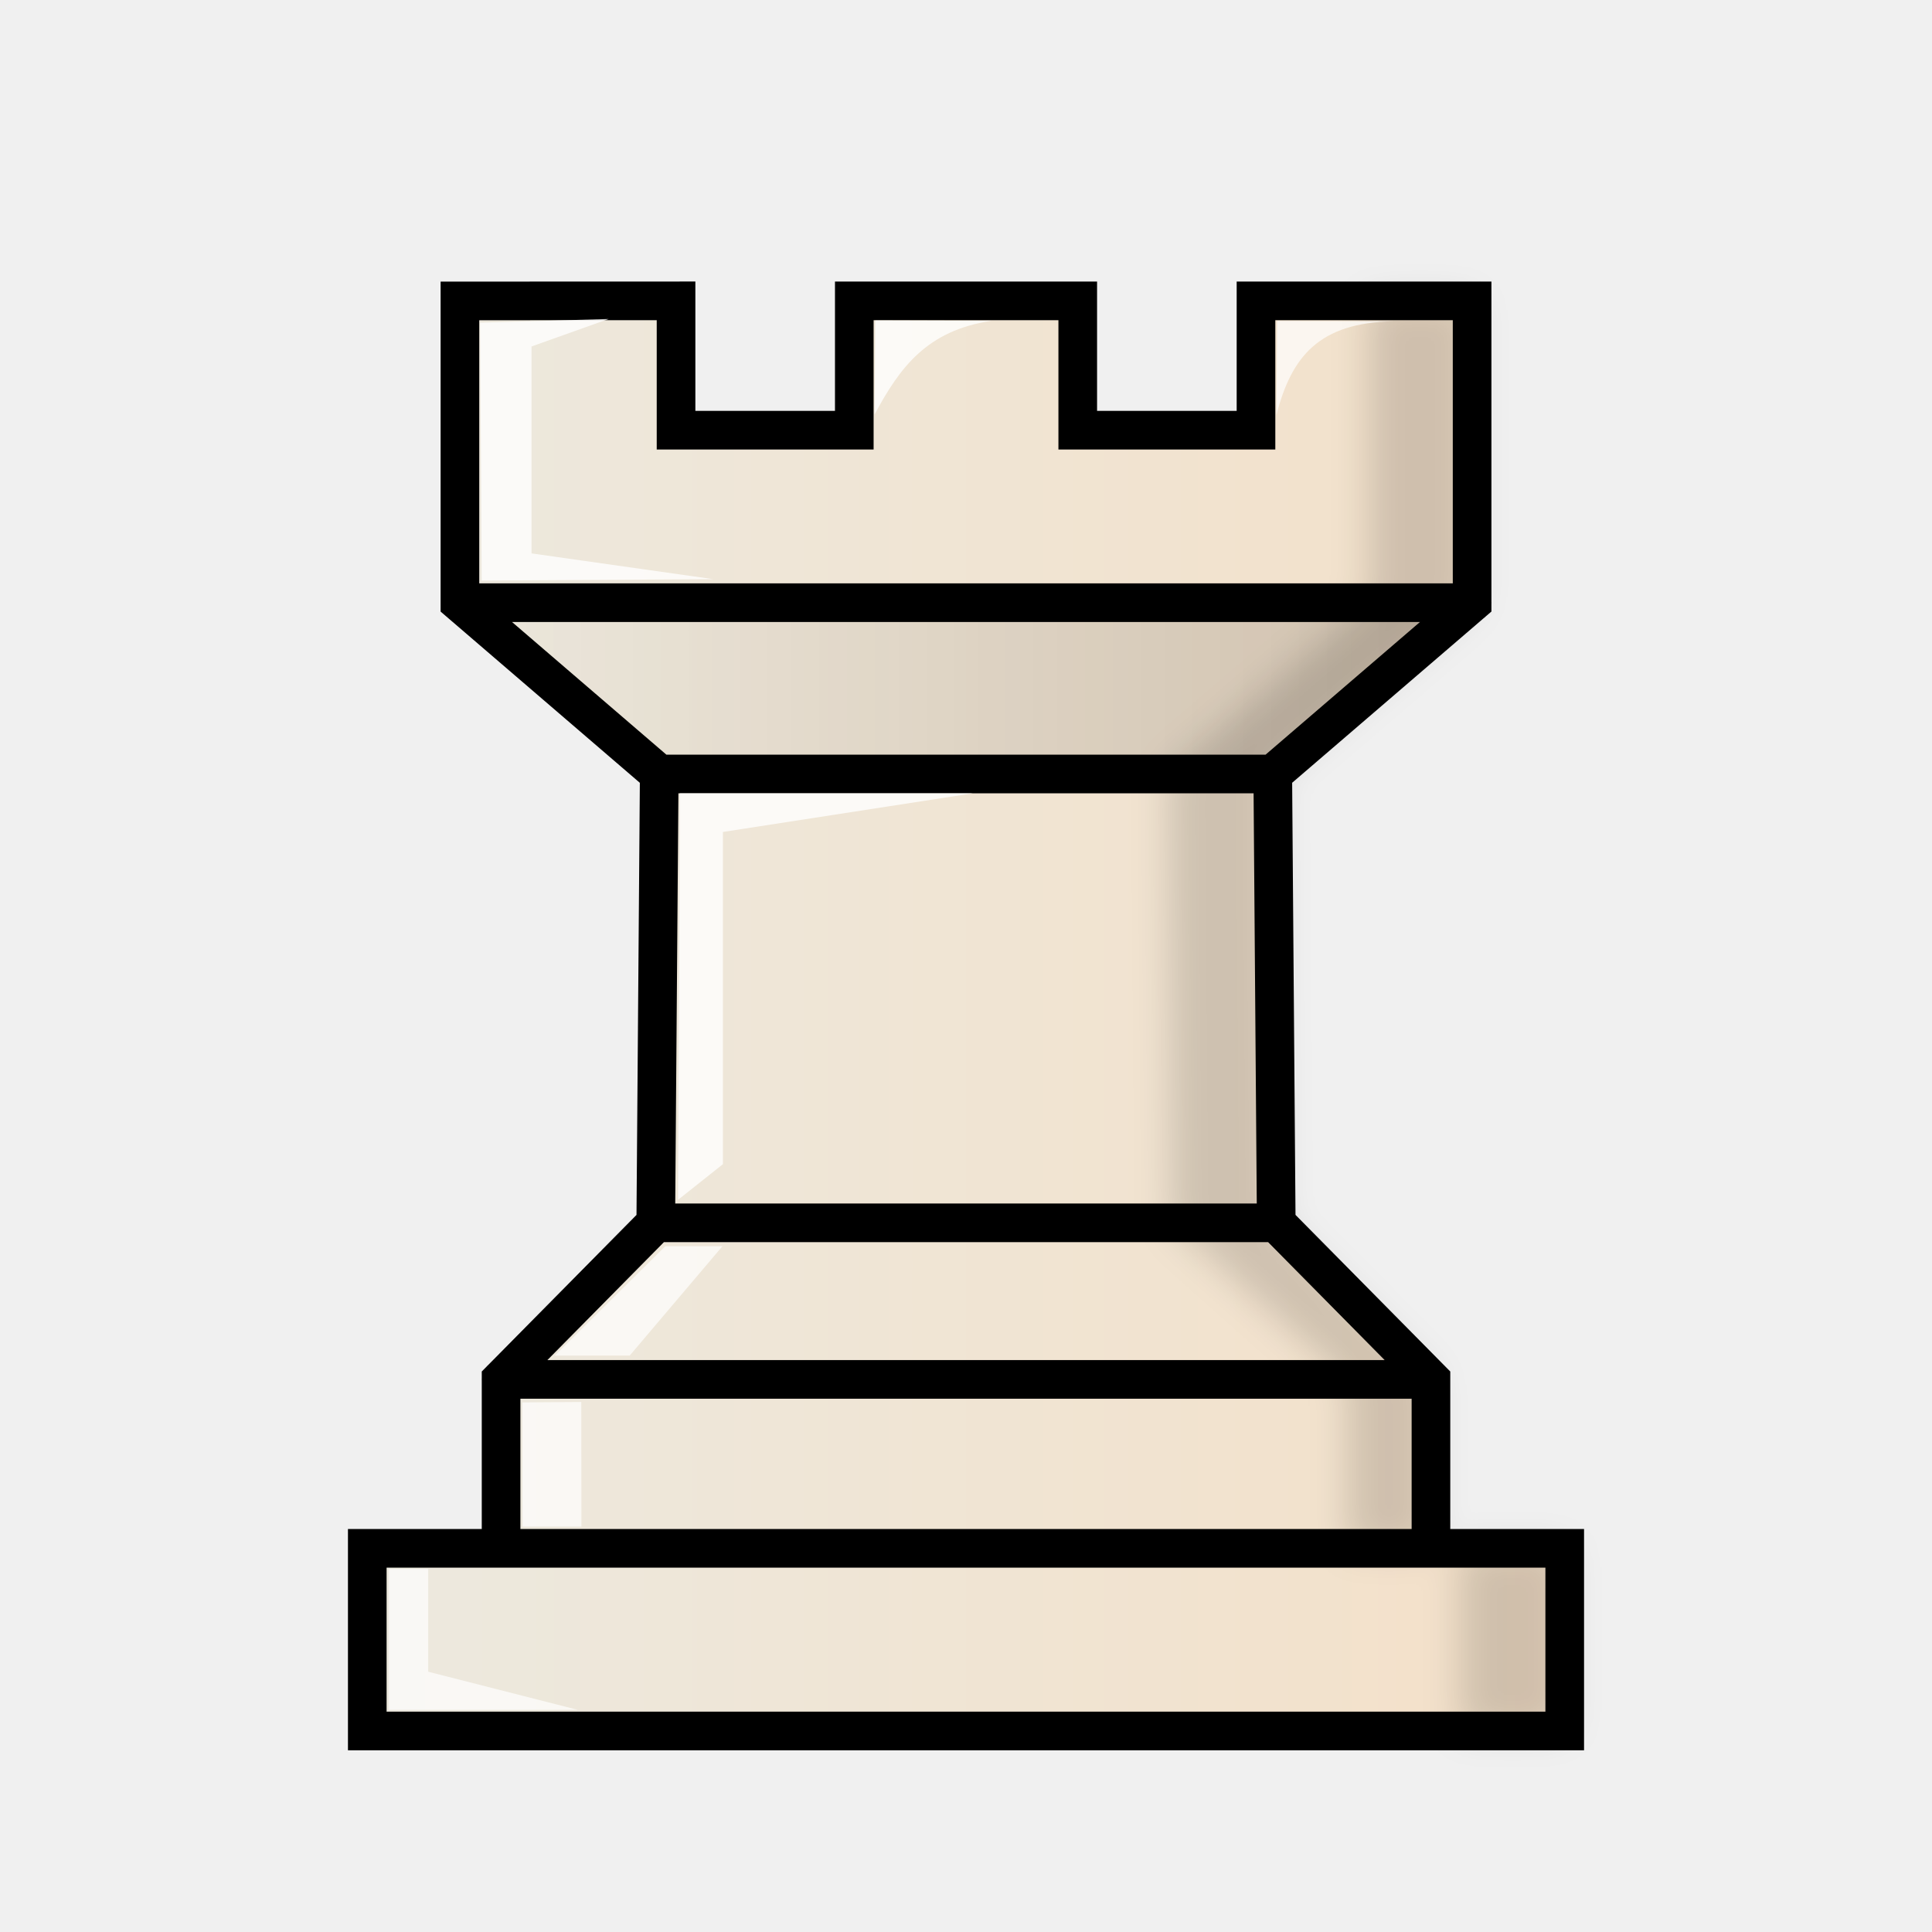
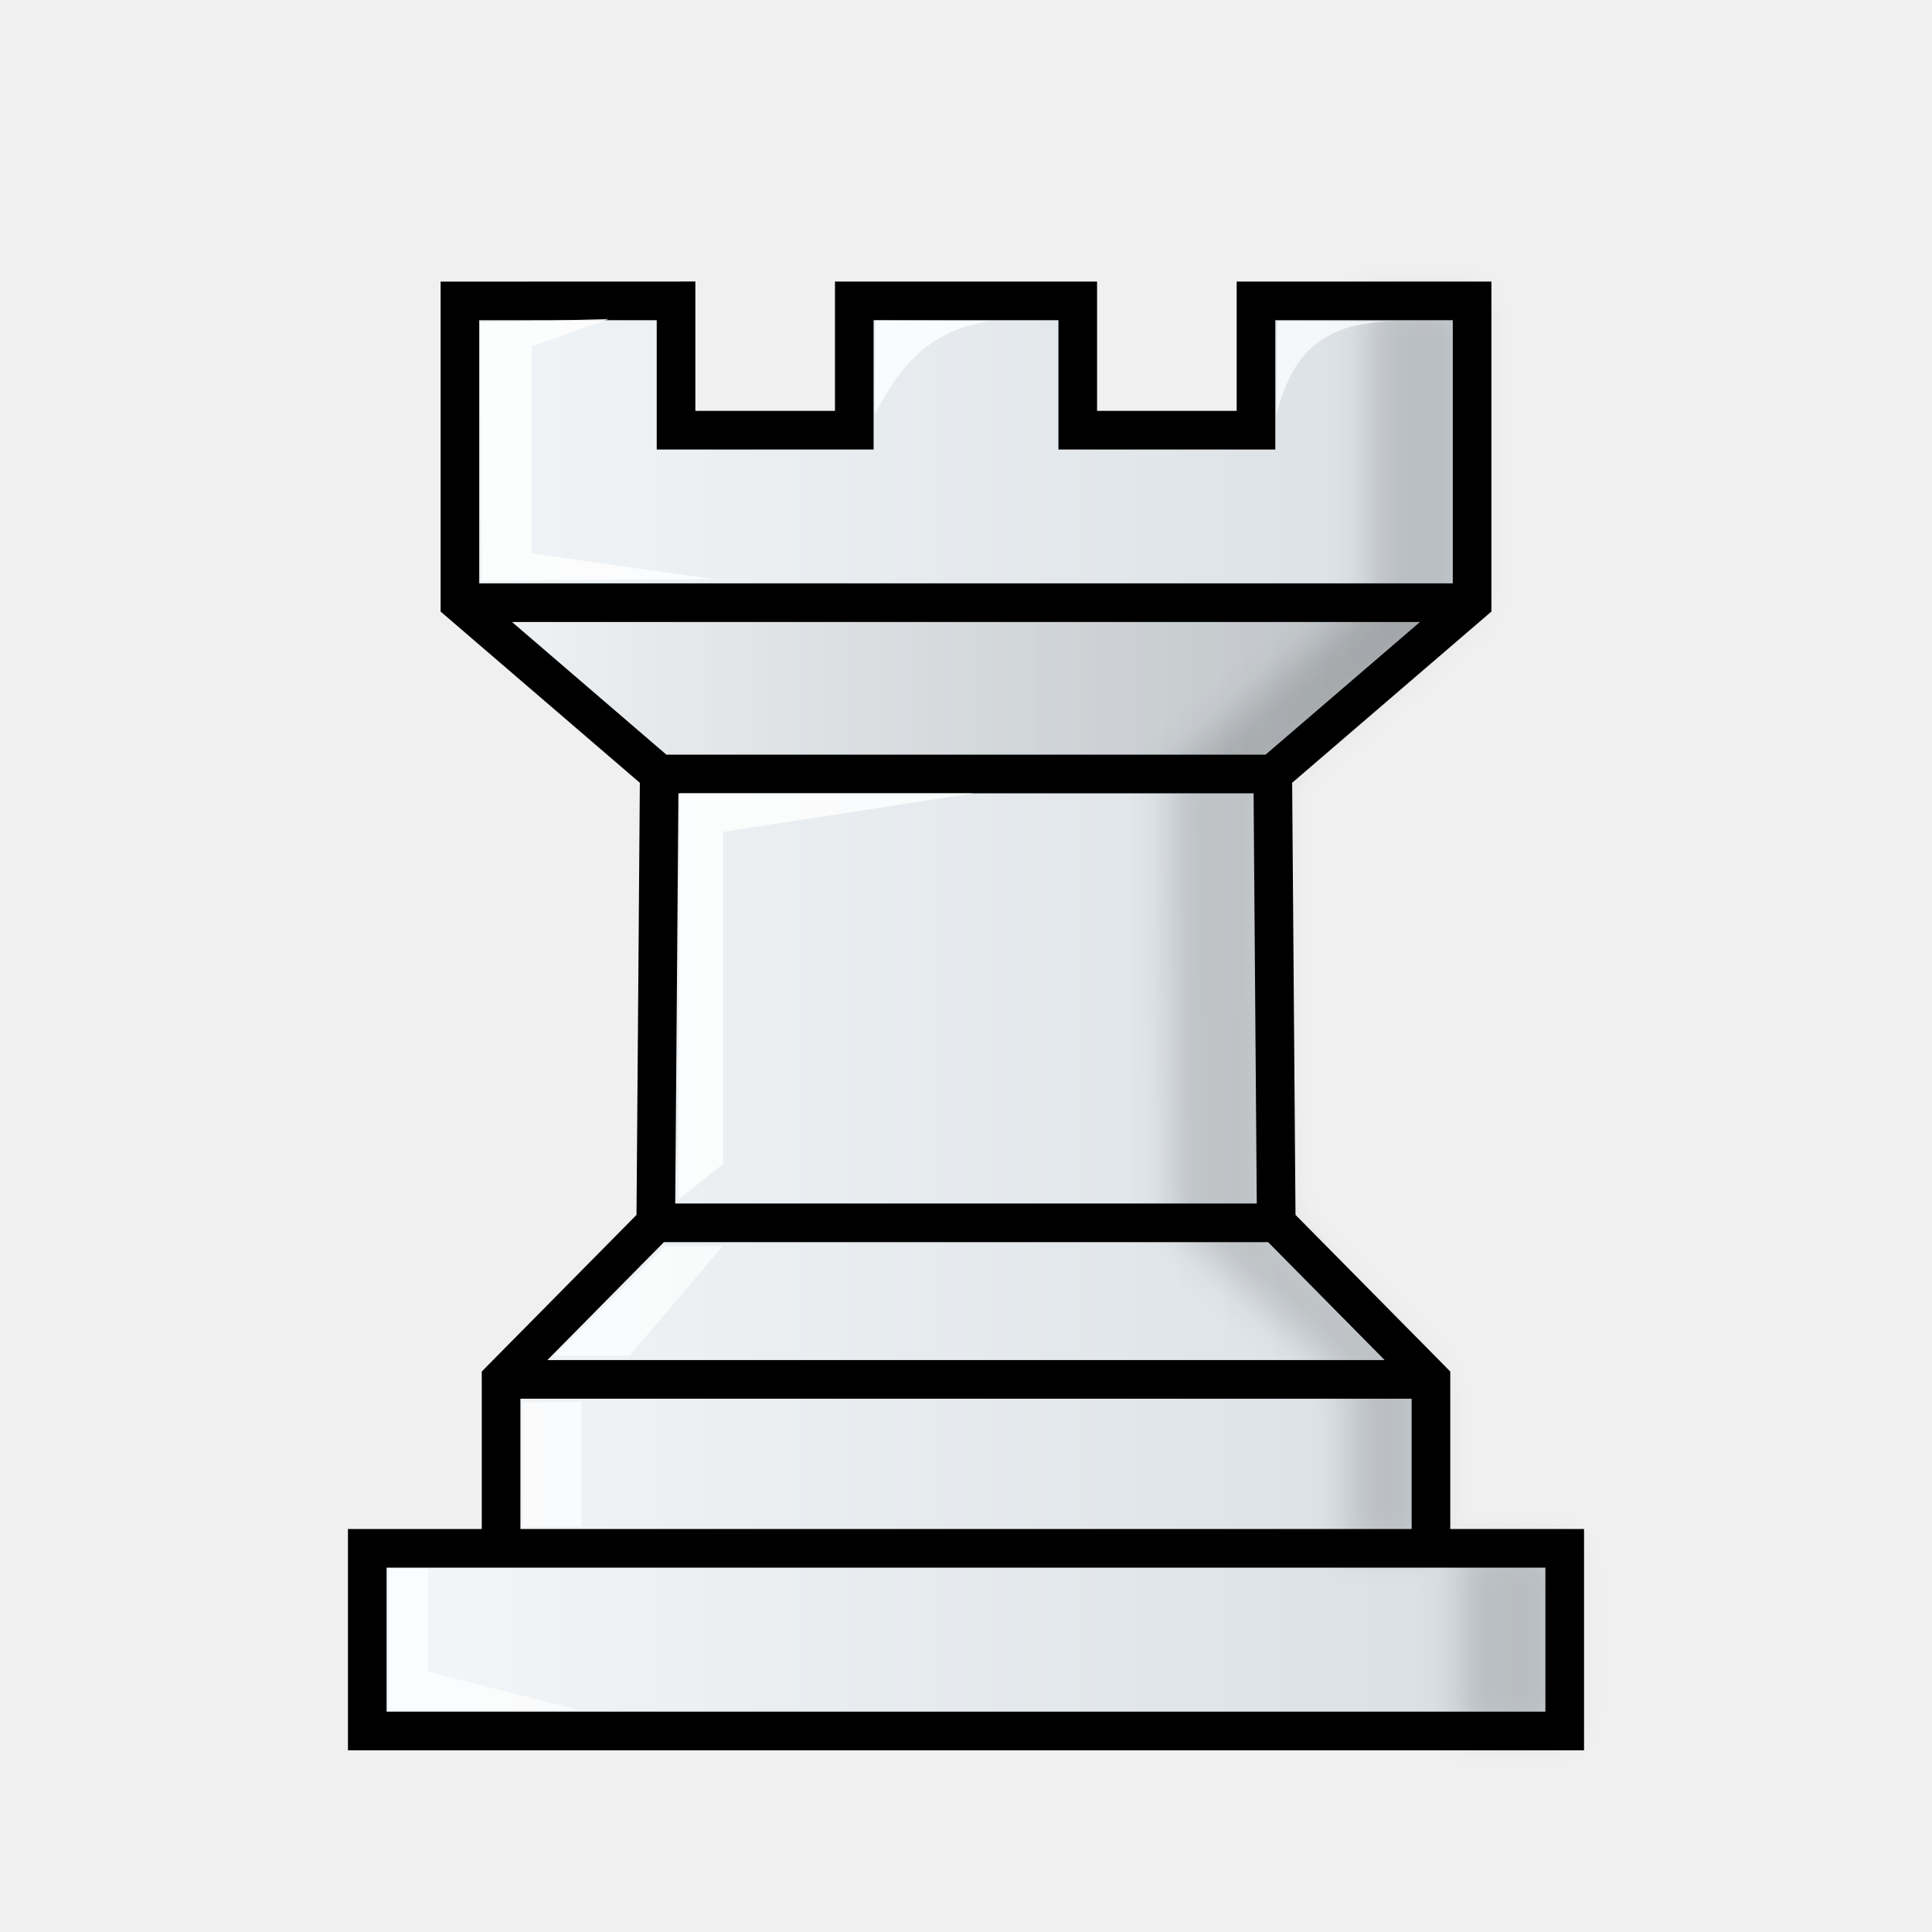
<svg xmlns="http://www.w3.org/2000/svg" fill-rule="evenodd" clip-rule="evenodd" image-rendering="optimizeQuality" shape-rendering="geometricPrecision" text-rendering="geometricPrecision" viewBox="0 1.5 50 50">
  <defs>
    <linearGradient id="a" x1="9.005" x2="40.995" y1="26.762" y2="26.762" gradientTransform="translate(0 1.029)" gradientUnits="userSpaceOnUse">
-       <stop offset="0" stop-color="#ece9df" />
-       <stop offset="1" stop-color="#f4e0c8" />
+       <stop offset="0" stop-color="#f4f7f9" />
+       <stop offset="1" stop-color="#d7dde2" />
    </linearGradient>
    <linearGradient id="c" x1="-36.133" x2="-9.938" y1="-313.97" y2="-313.97" gradientTransform="matrix(-1 0 0 1 1.964 333.28)" gradientUnits="userSpaceOnUse">
      <stop offset="0" />
      <stop offset="1" stop-opacity="0" />
    </linearGradient>
    <filter id="b" width="1.223" height="1.061" x="-.112" y="-.03" color-interpolation-filters="sRGB">
      <feGaussianBlur stdDeviation=".463" />
    </filter>
  </defs>
  <path fill="url(#a)" stroke="#000" stroke-linecap="round" d="M12.973 41.57h24.121m-24.127-4.371h24.066m-20.061-4.052H33.03M17.062 21.53h15.879m-21.038-4.432h26.196m-26.196-7.81v7.81l5.158 4.433-.09 11.618-4.003 4.051v4.371H9.505v4.726h30.99V41.57h-3.462V37.2l-4.004-4.052-.09-11.618 5.159-4.433v-7.81h-5.593v3.347h-4.613V9.286h-5.783v3.348h-4.613V9.286z" />
  <path d="M46.199-268.38v7.725l-5.02 4.386.089 11.489 4.413 4.006v4.323h2.829v4.673h2.632v-4.673h-3.358v-4.322L43.9-244.78l-.088-11.492 5.002-4.383v-7.725z" filter="url(#b)" opacity=".15" style="mix-blend-mode:normal" transform="matrix(1.031 0 0 1.0112 -12.232 280.67)" />
  <path fill="#fff" d="m12.466 16.525-.041-6.675 3.328-.095-1.997.711v5.356l4.704.667zm5.13 5.506h7.58l-6.467 1v8.598l-1.161.922z" opacity=".8" style="mix-blend-mode:normal" />
  <path fill="#fff" d="m14.358 36.582 2.86-2.83h1.479l-2.4 2.83zm-.84 1.212.005 3.214h1.524l-.003-3.225zm-3.451 4.31h1.015v2.66l3.872.987h-4.887z" opacity=".7" style="mix-blend-mode:normal" />
  <path fill="#fff" d="m22.651 9.794-.017 2.433c.658-1.23 1.363-2.176 3.026-2.424z" opacity=".8" style="mix-blend-mode:normal" />
  <path fill="#fff" d="m33.051 9.807-.017 2.433c.388-1.52 1.111-2.39 3.026-2.425z" opacity=".7" style="mix-blend-mode:normal" />
  <path fill="url(#c)" d="M38.098 17.097H11.903l5.16 4.433H32.94z" opacity=".15" />
</svg>
